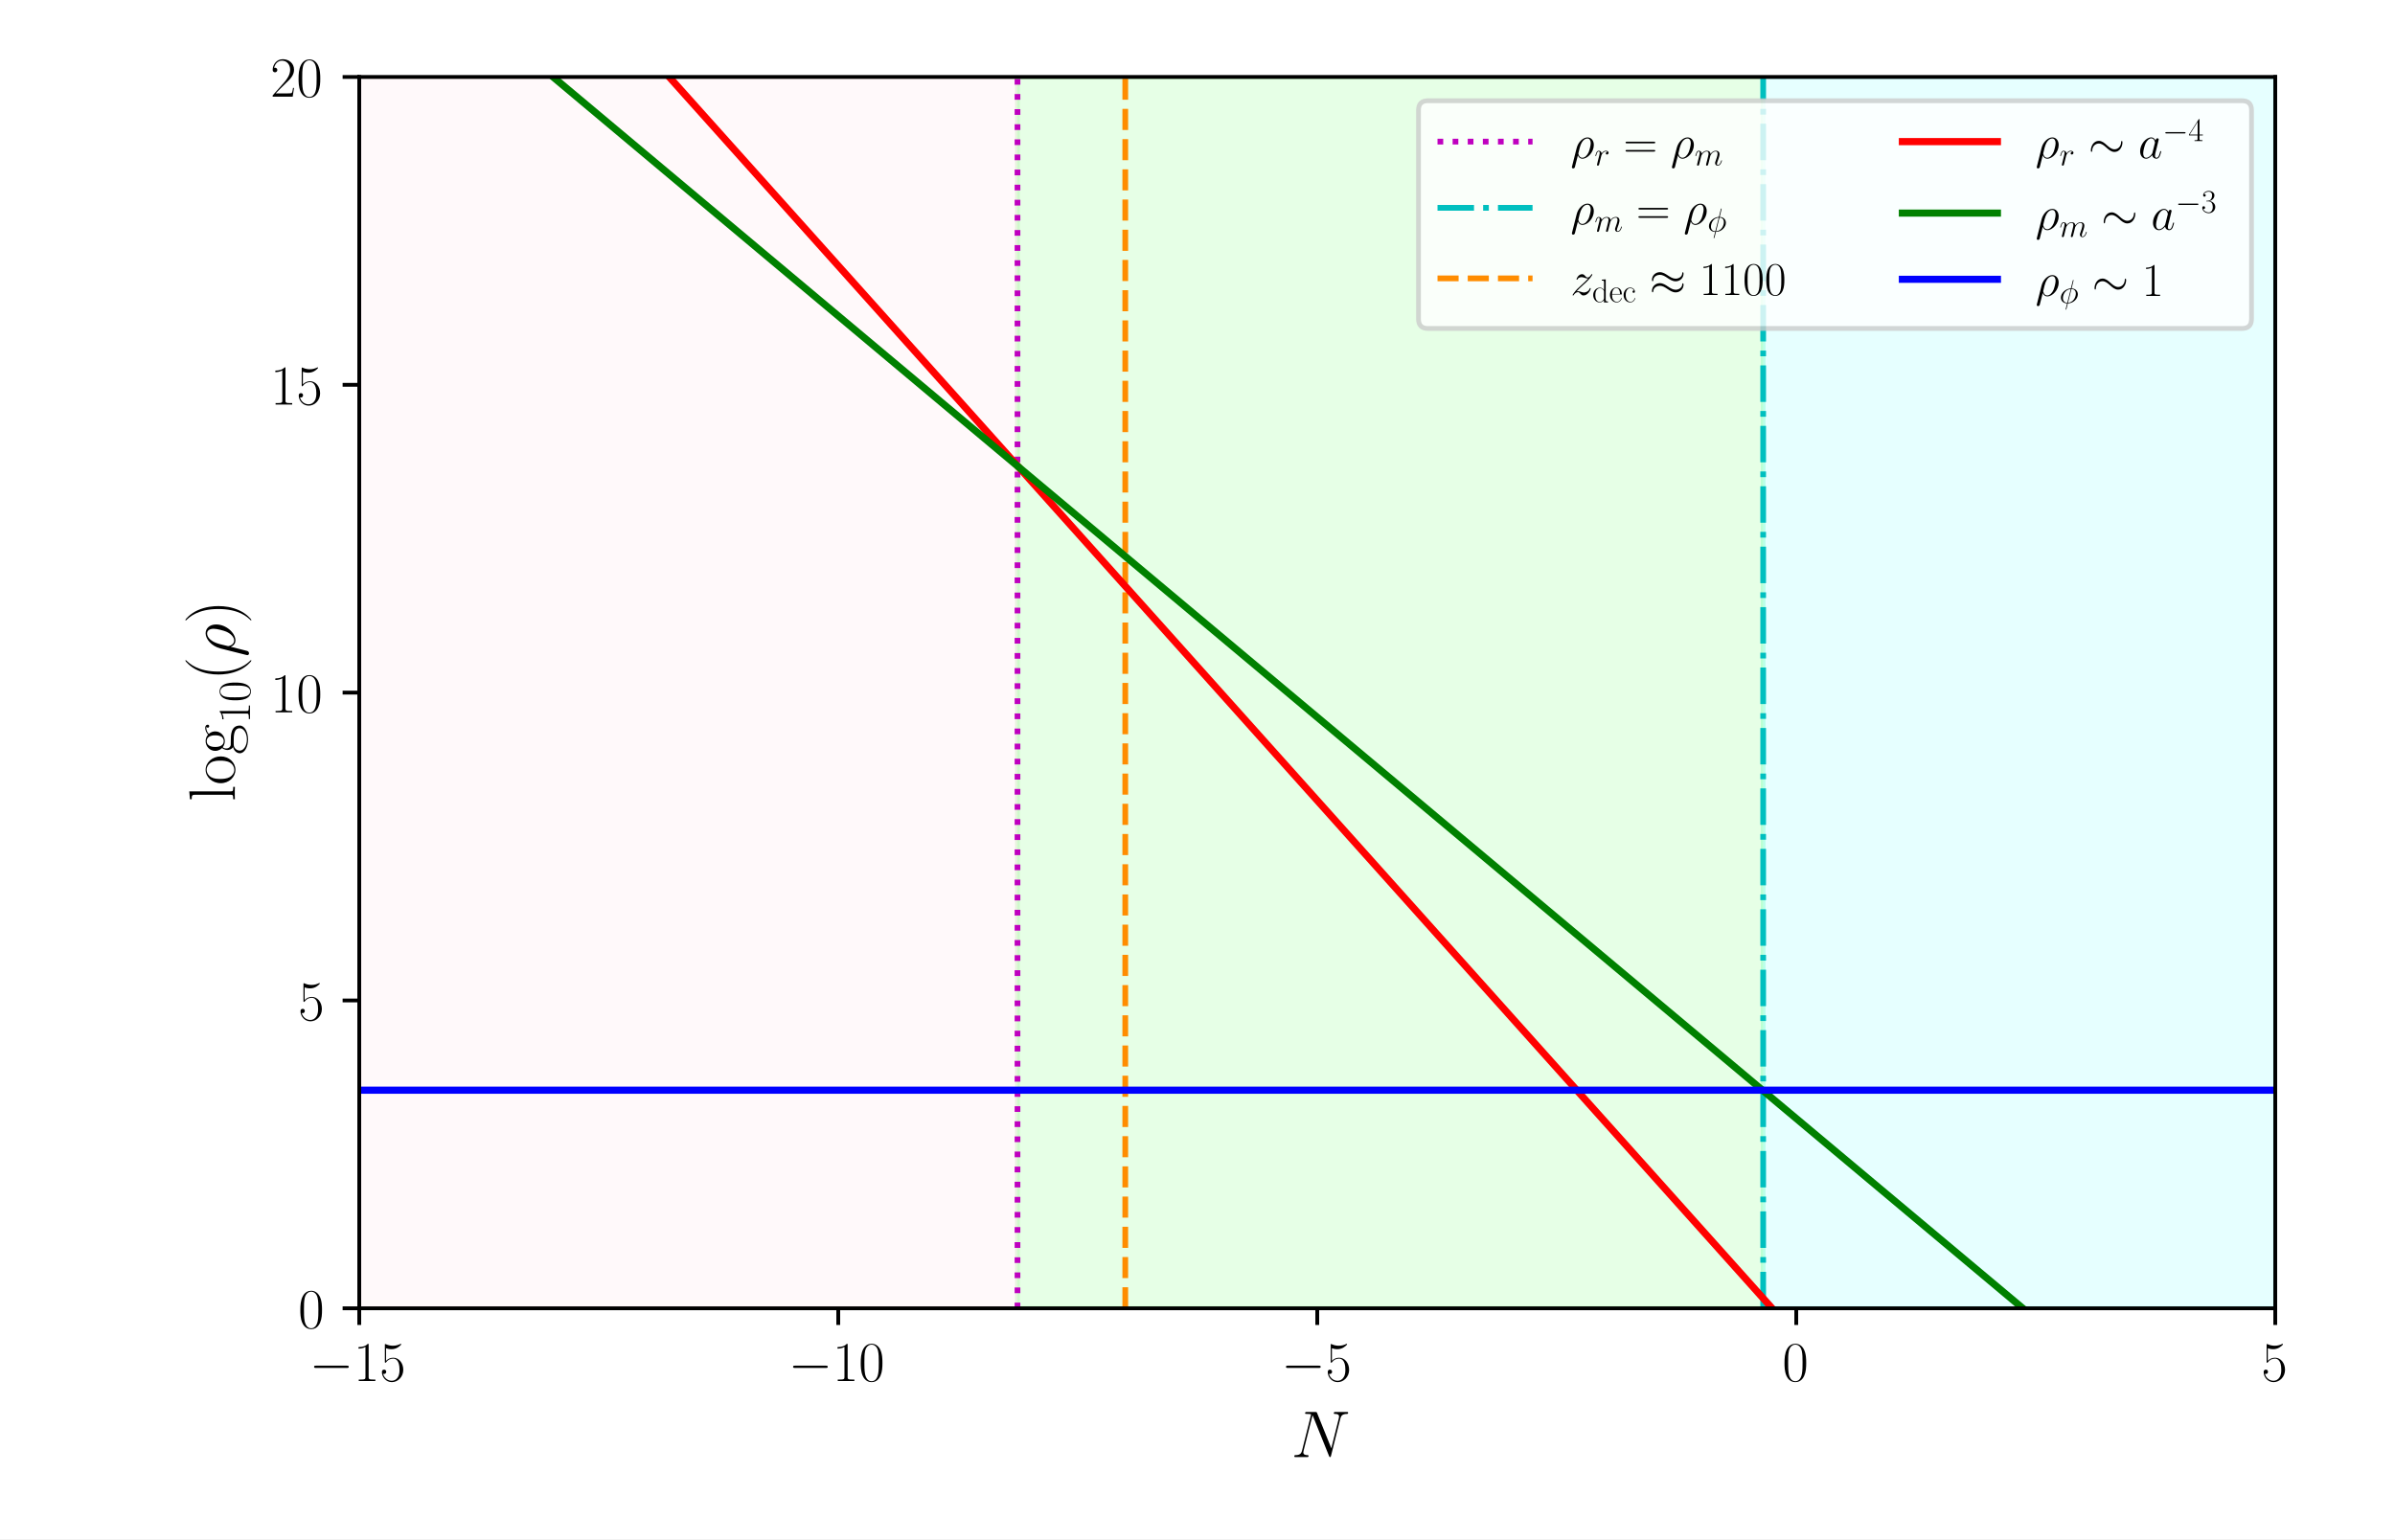
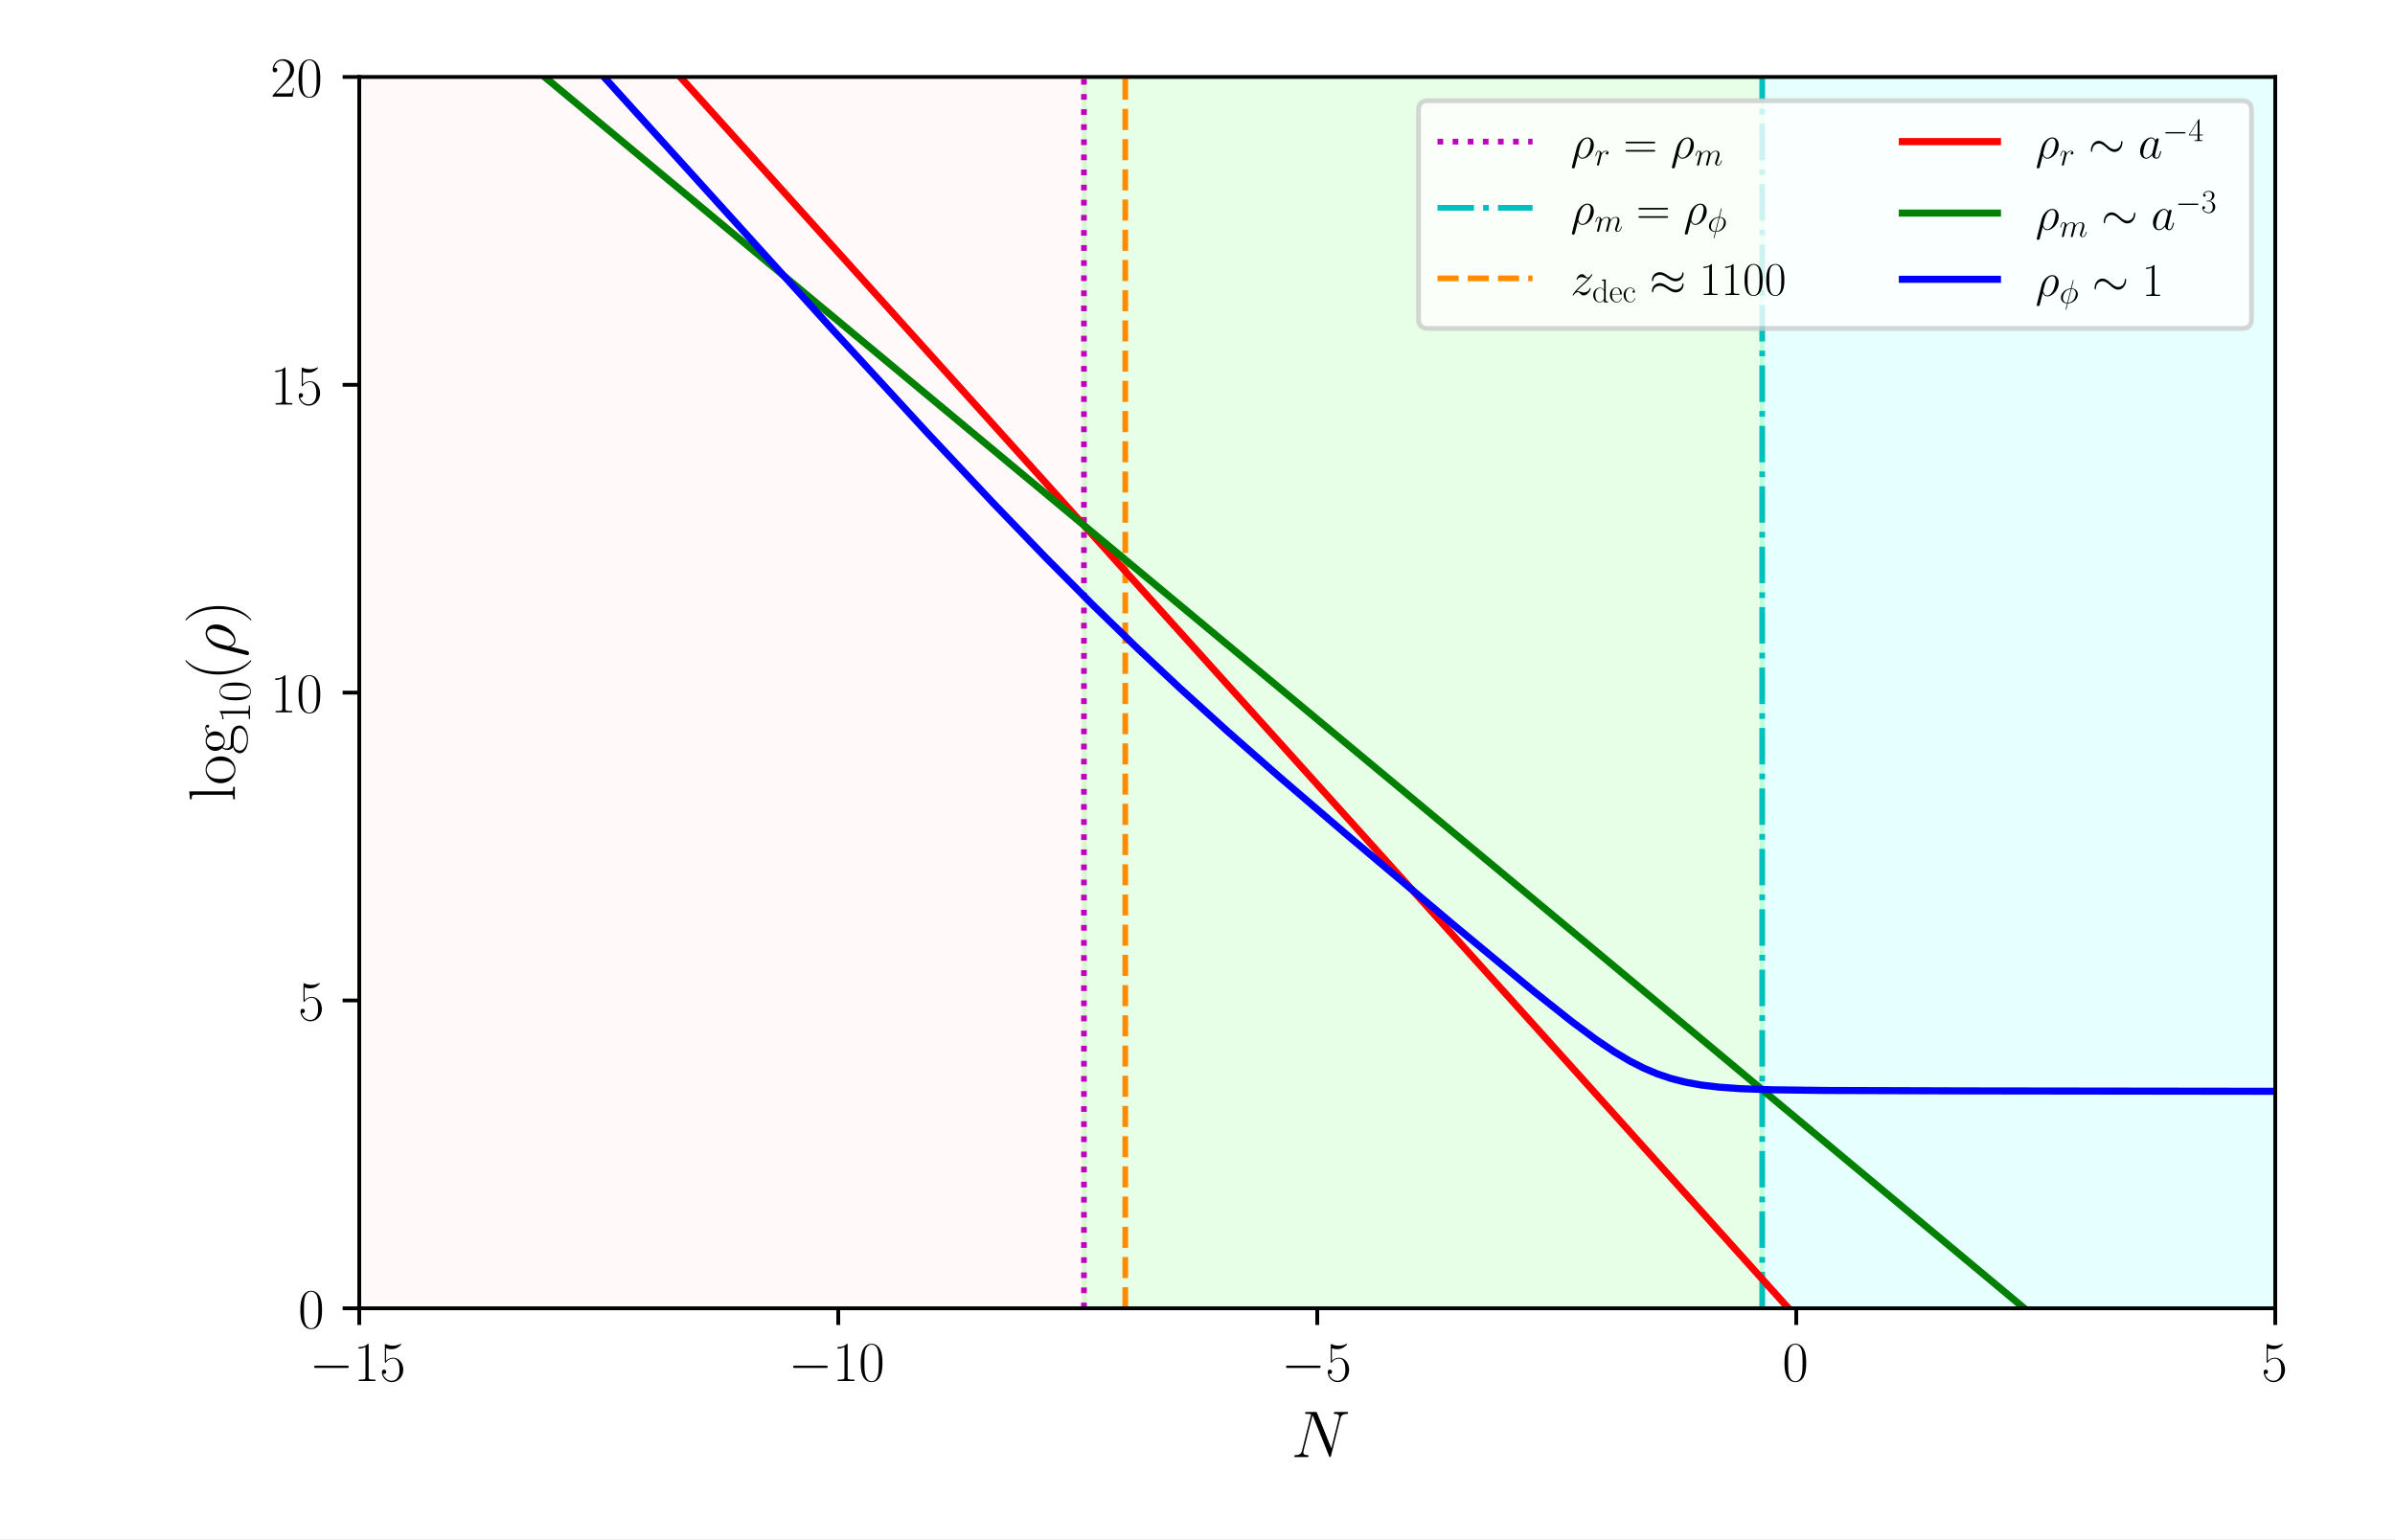
<svg xmlns="http://www.w3.org/2000/svg" xmlns:xlink="http://www.w3.org/1999/xlink" width="504pt" height="324pt" viewBox="0 0 504 324" version="1.1">
  <defs>
    <style type="text/css">*{stroke-linejoin: round; stroke-linecap: butt}</style>
  </defs>
  <g id="figure_1">
    <g id="patch_1">
      <path d="M 0 324  L 504 324  L 504 0  L 0 0  z " style="fill: #ffffff" />
    </g>
    <g id="axes_1">
      <g id="patch_2">
        <path d="M 75.6 275.4  L 478.8 275.4  L 478.8 16.2  L 75.6 16.2  z " style="fill: #ffffff" />
      </g>
      <g id="PolyCollection_1">
        <defs>
-           <path id="m46afe80254" d="M 214.119 -48.6  L 75.6 -48.6  L 75.6 -307.8  L 214.119 -307.8  L 214.119 -307.8  L 214.119 -48.6  z " style="stroke: #ffc0cb; stroke-opacity: 0.1" />
+           <path id="m46cf521a6c" d="M 228.102 -48.6  L 75.6 -48.6  L 75.6 -307.8  L 228.102 -307.8  L 228.102 -307.8  L 228.102 -48.6  z " style="stroke: #ffc0cb; stroke-opacity: 0.1" />
        </defs>
-         <g clip-path="url(#p608436d944)">
-           <use xlink:href="#m46afe80254" x="0" y="324" style="fill: #ffc0cb; fill-opacity: 0.1; stroke: #ffc0cb; stroke-opacity: 0.1" />
+         <g clip-path="url(#p49f218f700)">
+           <use xlink:href="#m46cf521a6c" x="0" y="324" style="fill: #ffc0cb; fill-opacity: 0.1; stroke: #ffc0cb; stroke-opacity: 0.1" />
        </g>
      </g>
      <g id="PolyCollection_2">
        <defs>
-           <path id="m431a1a0aee" d="M 371.039 -48.6  L 214.119 -48.6  L 214.119 -307.8  L 371.039 -307.8  L 371.039 -307.8  L 371.039 -48.6  z " style="stroke: #00ff00; stroke-opacity: 0.1" />
+           <path id="ma1527f0120" d="M 370.839 -48.6  L 228.102 -48.6  L 228.102 -307.8  L 370.839 -307.8  L 370.839 -307.8  L 370.839 -48.6  z " style="stroke: #00ff00; stroke-opacity: 0.1" />
        </defs>
-         <g clip-path="url(#p608436d944)">
-           <use xlink:href="#m431a1a0aee" x="0" y="324" style="fill: #00ff00; fill-opacity: 0.1; stroke: #00ff00; stroke-opacity: 0.1" />
+         <g clip-path="url(#p49f218f700)">
+           <use xlink:href="#ma1527f0120" x="0" y="324" style="fill: #00ff00; fill-opacity: 0.1; stroke: #00ff00; stroke-opacity: 0.1" />
        </g>
      </g>
      <g id="PolyCollection_3">
        <defs>
-           <path id="mfb6a39f9f0" d="M 478.8 -48.6  L 371.039 -48.6  L 371.039 -307.8  L 478.8 -307.8  L 478.8 -307.8  L 478.8 -48.6  z " style="stroke: #00ffff; stroke-opacity: 0.1" />
+           <path id="m54cefbea60" d="M 478.8 -48.6  L 370.839 -48.6  L 370.839 -307.8  L 478.8 -307.8  L 478.8 -307.8  L 478.8 -48.6  z " style="stroke: #00ffff; stroke-opacity: 0.1" />
        </defs>
-         <g clip-path="url(#p608436d944)">
-           <use xlink:href="#mfb6a39f9f0" x="0" y="324" style="fill: #00ffff; fill-opacity: 0.1; stroke: #00ffff; stroke-opacity: 0.1" />
+         <g clip-path="url(#p49f218f700)">
+           <use xlink:href="#m54cefbea60" x="0" y="324" style="fill: #00ffff; fill-opacity: 0.1; stroke: #00ffff; stroke-opacity: 0.1" />
        </g>
      </g>
      <g id="matplotlib.axis_1">
        <g id="xtick_1">
          <g id="line2d_1">
            <defs>
-               <path id="m2e3d538ab0" d="M 0 0  L 0 3.5  " style="stroke: #000000; stroke-width: 0.8" />
-             </defs>
-             <g>
-               <use xlink:href="#m2e3d538ab0" x="75.6" y="275.4" style="stroke: #000000; stroke-width: 0.8" />
+               <path id="m73b1a9298c" d="M 0 0  L 0 3.5  " style="stroke: #000000; stroke-width: 0.8" />
+             </defs>
+             <g>
+               <use xlink:href="#m73b1a9298c" x="75.6" y="275.4" style="stroke: #000000; stroke-width: 0.8" />
            </g>
          </g>
          <g id="text_1">
            <g transform="translate(65.09776 290.7022) scale(0.12 -0.12)">
              <defs>
                <path id="CMSY10-0" d="M 4218 1472  C 4326 1472 4442 1472 4442 1600  C 4442 1728 4326 1728 4218 1728  L 755 1728  C 646 1728 531 1728 531 1600  C 531 1472 646 1472 755 1472  L 4218 1472  z " transform="scale(0.015625)" />
                <path id="CMR17-31" d="M 1702 4058  C 1702 4192 1696 4192 1606 4192  C 1357 3916 979 3827 621 3827  C 602 3827 570 3827 563 3808  C 557 3795 557 3782 557 3648  C 755 3648 1088 3686 1344 3839  L 1344 461  C 1344 236 1331 160 781 160  L 589 160  L 589 0  C 896 0 1216 0 1523 0  C 1830 0 2150 0 2458 0  L 2458 160  L 2266 160  C 1715 160 1702 230 1702 458  L 1702 4058  z " transform="scale(0.015625)" />
                <path id="CMR17-35" d="M 730 3692  C 794 3666 1056 3584 1325 3584  C 1920 3584 2246 3911 2432 4100  C 2432 4157 2432 4192 2394 4192  C 2387 4192 2374 4192 2323 4163  C 2099 4058 1837 3973 1517 3973  C 1325 3973 1037 3999 723 4139  C 653 4171 640 4171 634 4171  C 602 4171 595 4164 595 4037  L 595 2203  C 595 2089 595 2057 659 2057  C 691 2057 704 2070 736 2114  C 941 2401 1222 2522 1542 2522  C 1766 2522 2246 2382 2246 1289  C 2246 1085 2246 715 2054 421  C 1894 159 1645 25 1370 25  C 947 25 518 320 403 814  C 429 807 480 795 506 795  C 589 795 749 840 749 1038  C 749 1210 627 1280 506 1280  C 358 1280 262 1190 262 1011  C 262 454 704 -128 1382 -128  C 2042 -128 2669 440 2669 1264  C 2669 2030 2170 2624 1549 2624  C 1222 2624 947 2503 730 2274  L 730 3692  z " transform="scale(0.015625)" />
              </defs>
              <use xlink:href="#CMSY10-0" transform="scale(0.996264)" />
              <use xlink:href="#CMR17-31" transform="translate(77.48747 0) scale(0.996264)" />
              <use xlink:href="#CMR17-35" transform="translate(123.1779 0) scale(0.996264)" />
            </g>
          </g>
        </g>
        <g id="xtick_2">
          <g id="line2d_2">
            <g>
-               <use xlink:href="#m2e3d538ab0" x="176.4" y="275.4" style="stroke: #000000; stroke-width: 0.8" />
+               <use xlink:href="#m73b1a9298c" x="176.4" y="275.4" style="stroke: #000000; stroke-width: 0.8" />
            </g>
          </g>
          <g id="text_2">
            <g transform="translate(165.8978 290.7022) scale(0.12 -0.12)">
              <defs>
                <path id="CMR17-30" d="M 2688 2025  C 2688 2416 2682 3080 2413 3591  C 2176 4039 1798 4198 1466 4198  C 1158 4198 768 4058 525 3597  C 269 3118 243 2524 243 2025  C 243 1661 250 1106 448 619  C 723 -39 1216 -128 1466 -128  C 1760 -128 2208 -7 2470 600  C 2662 1042 2688 1559 2688 2025  z M 1466 -26  C 1056 -26 813 325 723 812  C 653 1188 653 1738 653 2096  C 653 2588 653 2997 736 3387  C 858 3929 1216 4096 1466 4096  C 1728 4096 2067 3923 2189 3400  C 2272 3036 2278 2607 2278 2096  C 2278 1680 2278 1169 2202 792  C 2067 95 1690 -26 1466 -26  z " transform="scale(0.015625)" />
              </defs>
              <use xlink:href="#CMSY10-0" transform="scale(0.996264)" />
              <use xlink:href="#CMR17-31" transform="translate(77.48747 0) scale(0.996264)" />
              <use xlink:href="#CMR17-30" transform="translate(123.1779 0) scale(0.996264)" />
            </g>
          </g>
        </g>
        <g id="xtick_3">
          <g id="line2d_3">
            <g>
-               <use xlink:href="#m2e3d538ab0" x="277.2" y="275.4" style="stroke: #000000; stroke-width: 0.8" />
+               <use xlink:href="#m73b1a9298c" x="277.2" y="275.4" style="stroke: #000000; stroke-width: 0.8" />
            </g>
          </g>
          <g id="text_3">
            <g transform="translate(269.6243 290.7022) scale(0.12 -0.12)">
              <use xlink:href="#CMSY10-0" transform="scale(0.996264)" />
              <use xlink:href="#CMR17-35" transform="translate(77.48747 0) scale(0.996264)" />
            </g>
          </g>
        </g>
        <g id="xtick_4">
          <g id="line2d_4">
            <g>
-               <use xlink:href="#m2e3d538ab0" x="378" y="275.4" style="stroke: #000000; stroke-width: 0.8" />
+               <use xlink:href="#m73b1a9298c" x="378" y="275.4" style="stroke: #000000; stroke-width: 0.8" />
            </g>
          </g>
          <g id="text_4">
            <g transform="translate(375.0735 290.7022) scale(0.12 -0.12)">
              <use xlink:href="#CMR17-30" transform="scale(0.996264)" />
            </g>
          </g>
        </g>
        <g id="xtick_5">
          <g id="line2d_5">
            <g>
-               <use xlink:href="#m2e3d538ab0" x="478.8" y="275.4" style="stroke: #000000; stroke-width: 0.8" />
+               <use xlink:href="#m73b1a9298c" x="478.8" y="275.4" style="stroke: #000000; stroke-width: 0.8" />
            </g>
          </g>
          <g id="text_5">
            <g transform="translate(475.8735 290.7022) scale(0.12 -0.12)">
              <use xlink:href="#CMR17-35" transform="scale(0.996264)" />
            </g>
          </g>
        </g>
        <g id="text_6">
          <g transform="translate(271.7319 306.7127) scale(0.14 -0.14)">
            <defs>
              <path id="CMMI12-4e" d="M 4736 3698  C 4806 3974 4909 4166 5395 4166  C 5414 4166 5491 4166 5491 4279  C 5491 4352 5434 4352 5408 4352  C 5280 4352 4954 4352 4826 4352  L 4518 4352  C 4429 4352 4314 4352 4224 4352  C 4186 4352 4109 4352 4109 4230  C 4109 4166 4160 4166 4205 4166  C 4589 4166 4614 4019 4614 3903  C 4614 3846 4608 3826 4589 3737  L 3866 850  L 2496 4249  C 2451 4352 2445 4352 2304 4352  L 1523 4352  C 1395 4352 1338 4352 1338 4230  C 1338 4166 1382 4166 1504 4166  C 1536 4166 1914 4166 1914 4115  C 1914 4102 1901 4051 1894 4032  L 1043 635  C 966 320 813 186 390 186  C 358 186 294 186 294 67  C 294 0 358 0 378 0  C 506 0 832 0 960 0  L 1267 0  C 1357 0 1466 0 1555 0  C 1600 0 1670 0 1670 122  C 1670 180 1606 186 1581 186  C 1370 186 1165 224 1165 454  C 1165 505 1178 562 1190 613  L 2054 4032  C 2093 3968 2093 3956 2118 3898  L 3642 115  C 3674 38 3686 0 3744 0  C 3808 0 3814 19 3840 128  L 4736 3698  z " transform="scale(0.015625)" />
            </defs>
            <use xlink:href="#CMMI12-4e" transform="scale(0.996264)" />
          </g>
        </g>
      </g>
      <g id="matplotlib.axis_2">
        <g id="ytick_1">
          <g id="line2d_6">
            <defs>
-               <path id="m40ade33901" d="M 0 0  L -3.5 0  " style="stroke: #000000; stroke-width: 0.8" />
-             </defs>
-             <g>
-               <use xlink:href="#m40ade33901" x="75.6" y="275.4" style="stroke: #000000; stroke-width: 0.8" />
+               <path id="ma68269d224" d="M 0 0  L -3.5 0  " style="stroke: #000000; stroke-width: 0.8" />
+             </defs>
+             <g>
+               <use xlink:href="#ma68269d224" x="75.6" y="275.4" style="stroke: #000000; stroke-width: 0.8" />
            </g>
          </g>
          <g id="text_7">
            <g transform="translate(62.74701 279.5511) scale(0.12 -0.12)">
              <use xlink:href="#CMR17-30" transform="scale(0.996264)" />
            </g>
          </g>
        </g>
        <g id="ytick_2">
          <g id="line2d_7">
            <g>
-               <use xlink:href="#m40ade33901" x="75.6" y="210.6" style="stroke: #000000; stroke-width: 0.8" />
+               <use xlink:href="#ma68269d224" x="75.6" y="210.6" style="stroke: #000000; stroke-width: 0.8" />
            </g>
          </g>
          <g id="text_8">
            <g transform="translate(62.74701 214.7511) scale(0.12 -0.12)">
              <use xlink:href="#CMR17-35" transform="scale(0.996264)" />
            </g>
          </g>
        </g>
        <g id="ytick_3">
          <g id="line2d_8">
            <g>
-               <use xlink:href="#m40ade33901" x="75.6" y="145.8" style="stroke: #000000; stroke-width: 0.8" />
+               <use xlink:href="#ma68269d224" x="75.6" y="145.8" style="stroke: #000000; stroke-width: 0.8" />
            </g>
          </g>
          <g id="text_9">
            <g transform="translate(56.89402 149.9511) scale(0.12 -0.12)">
              <use xlink:href="#CMR17-31" transform="scale(0.996264)" />
              <use xlink:href="#CMR17-30" transform="translate(45.69048 0) scale(0.996264)" />
            </g>
          </g>
        </g>
        <g id="ytick_4">
          <g id="line2d_9">
            <g>
-               <use xlink:href="#m40ade33901" x="75.6" y="81" style="stroke: #000000; stroke-width: 0.8" />
+               <use xlink:href="#ma68269d224" x="75.6" y="81" style="stroke: #000000; stroke-width: 0.8" />
            </g>
          </g>
          <g id="text_10">
            <g transform="translate(56.89402 85.15109) scale(0.12 -0.12)">
              <use xlink:href="#CMR17-31" transform="scale(0.996264)" />
              <use xlink:href="#CMR17-35" transform="translate(45.69048 0) scale(0.996264)" />
            </g>
          </g>
        </g>
        <g id="ytick_5">
          <g id="line2d_10">
            <g>
-               <use xlink:href="#m40ade33901" x="75.6" y="16.2" style="stroke: #000000; stroke-width: 0.8" />
+               <use xlink:href="#ma68269d224" x="75.6" y="16.2" style="stroke: #000000; stroke-width: 0.8" />
            </g>
          </g>
          <g id="text_11">
            <g transform="translate(56.89402 20.35109) scale(0.12 -0.12)">
              <defs>
                <path id="CMR17-32" d="M 2669 989  L 2554 989  C 2490 536 2438 459 2413 420  C 2381 369 1920 369 1830 369  L 602 369  C 832 619 1280 1072 1824 1597  C 2214 1967 2669 2402 2669 3035  C 2669 3790 2067 4224 1395 4224  C 691 4224 262 3604 262 3030  C 262 2780 448 2748 525 2748  C 589 2748 781 2787 781 3010  C 781 3207 614 3264 525 3264  C 486 3264 448 3258 422 3245  C 544 3790 915 4058 1306 4058  C 1862 4058 2227 3617 2227 3035  C 2227 2479 1901 2000 1536 1584  L 262 146  L 262 0  L 2515 0  L 2669 989  z " transform="scale(0.015625)" />
              </defs>
              <use xlink:href="#CMR17-32" transform="scale(0.996264)" />
              <use xlink:href="#CMR17-30" transform="translate(45.69048 0) scale(0.996264)" />
            </g>
          </g>
        </g>
        <g id="text_12">
          <g transform="translate(49.40709 168.7195) rotate(-90) scale(0.14 -0.14)">
            <defs>
              <path id="CMR17-6c" d="M 979 4396  L 218 4326  L 218 4160  C 595 4160 653 4122 653 3817  L 653 426  C 653 184 627 153 218 153  L 218 -13  C 371 0 653 0 813 0  C 979 0 1261 0 1414 -13  L 1414 153  C 1005 153 979 178 979 426  L 979 4396  z " transform="scale(0.015625)" />
              <path id="CMR17-6f" d="M 2758 1356  C 2758 2176 2163 2816 1466 2816  C 768 2816 173 2176 173 1356  C 173 551 768 -64 1466 -64  C 2163 -64 2758 551 2758 1356  z M 1466 51  C 1165 51 909 230 762 480  C 602 767 582 1126 582 1408  C 582 1677 595 2010 762 2298  C 890 2509 1139 2714 1466 2714  C 1754 2714 1997 2554 2150 2330  C 2349 2029 2349 1607 2349 1408  C 2349 1158 2336 775 2163 467  C 1984 173 1709 51 1466 51  z " transform="scale(0.015625)" />
              <path id="CMR17-67" d="M 710 1164  C 832 1068 1043 960 1299 960  C 1805 960 2240 1357 2240 1888  C 2240 2054 2189 2310 1997 2509  C 2176 2692 2438 2752 2586 2752  C 2611 2752 2650 2752 2682 2734  C 2656 2728 2598 2703 2598 2605  C 2598 2527 2656 2471 2739 2471  C 2835 2471 2886 2533 2886 2614  C 2886 2731 2790 2854 2586 2854  C 2330 2854 2106 2738 1926 2580  C 1734 2753 1504 2816 1299 2816  C 794 2816 358 2419 358 1888  C 358 1522 570 1292 634 1228  C 442 1004 442 743 442 711  C 442 545 506 302 723 168  C 390 85 128 -169 128 -486  C 128 -943 736 -1280 1466 -1280  C 2170 -1280 2803 -956 2803 -479  C 2803 384 1856 384 1363 384  C 1216 384 954 384 922 391  C 723 423 589 602 589 826  C 589 883 589 1024 710 1164  z M 1299 1068  C 736 1068 736 1760 736 1889  C 736 2016 736 2708 1299 2708  C 1862 2708 1862 2016 1862 1889  C 1862 1760 1862 1068 1299 1068  z M 1466 -1171  C 826 -1171 384 -835 384 -486  C 384 -289 493 -105 634 -4  C 794 104 858 104 1293 104  C 1818 104 2547 104 2547 -486  C 2547 -835 2106 -1171 1466 -1171  z " transform="scale(0.015625)" />
              <path id="CMR17-28" d="M 1958 -1561  C 1958 -1555 1958 -1542 1939 -1523  C 1645 -1224 858 -407 858 1581  C 858 3569 1632 4379 1946 4697  C 1946 4704 1958 4717 1958 4736  C 1958 4755 1939 4768 1914 4768  C 1843 4768 1299 4296 986 3594  C 666 2887 576 2199 576 1588  C 576 1128 621 351 1005 -471  C 1312 -1135 1837 -1600 1914 -1600  C 1946 -1600 1958 -1587 1958 -1561  z " transform="scale(0.015625)" />
              <path id="CMMI12-1a" d="M 198 -1107  C 192 -1139 179 -1177 179 -1216  C 179 -1312 256 -1376 352 -1376  C 448 -1376 538 -1312 576 -1222  C 602 -1164 781 -397 986 390  C 1114 70 1350 -64 1600 -64  C 2323 -64 3142 830 3142 1795  C 3142 2478 2726 2816 2285 2816  C 1722 2816 1037 2235 826 1385  L 198 -1107  z M 1594 64  C 1158 64 1050 569 1050 645  C 1050 684 1210 1295 1229 1391  C 1555 2670 2182 2670 2278 2670  C 2566 2670 2726 2410 2726 2036  C 2726 1712 2554 1084 2445 819  C 2253 381 1920 64 1594 64  z " transform="scale(0.015625)" />
              <path id="CMR17-29" d="M 1683 1581  C 1683 2040 1638 2817 1254 3639  C 947 4303 422 4768 346 4768  C 326 4768 301 4761 301 4729  C 301 4717 307 4710 314 4697  C 621 4378 1402 3568 1402 1584  C 1402 -407 627 -1217 314 -1537  C 307 -1549 301 -1556 301 -1568  C 301 -1600 326 -1600 346 -1600  C 416 -1600 960 -1128 1274 -426  C 1594 281 1683 969 1683 1581  z " transform="scale(0.015625)" />
            </defs>
            <use xlink:href="#CMR17-6c" transform="scale(0.996264)" />
            <use xlink:href="#CMR17-6f" transform="translate(24.87106 0) scale(0.996264)" />
            <use xlink:href="#CMR17-67" transform="translate(70.56154 0) scale(0.996264)" />
            <use xlink:href="#CMR17-31" transform="translate(117.5532 -22.86509) scale(0.697382)" />
            <use xlink:href="#CMR17-30" transform="translate(149.5364 -22.86509) scale(0.697382)" />
            <use xlink:href="#CMR17-28" transform="translate(182.0177 0) scale(0.996264)" />
            <use xlink:href="#CMMI12-1a" transform="translate(217.2984 0) scale(0.996264)" />
            <use xlink:href="#CMR17-29" transform="translate(267.6128 0) scale(0.996264)" />
          </g>
        </g>
      </g>
      <g id="line2d_11">
-         <path d="M 214.119 275.4  L 214.119 16.2  " clip-path="url(#p608436d944)" style="fill: none; stroke-dasharray: 1.2,1.98; stroke-dashoffset: 0; stroke: #bf00bf; stroke-width: 1.2" />
+         <path d="M 228.102 275.4  L 228.102 16.2  " clip-path="url(#p49f218f700)" style="fill: none; stroke-dasharray: 1.2,1.98; stroke-dashoffset: 0; stroke: #bf00bf; stroke-width: 1.2" />
      </g>
      <g id="line2d_12">
-         <path d="M 371.039 275.4  L 371.039 16.2  " clip-path="url(#p608436d944)" style="fill: none; stroke-dasharray: 7.68,1.92,1.2,1.92; stroke-dashoffset: 0; stroke: #00bfbf; stroke-width: 1.2" />
+         <path d="M 370.839 275.4  L 370.839 16.2  " clip-path="url(#p49f218f700)" style="fill: none; stroke-dasharray: 7.68,1.92,1.2,1.92; stroke-dashoffset: 0; stroke: #00bfbf; stroke-width: 1.2" />
      </g>
      <g id="line2d_13">
-         <path d="M 236.8 275.4  L 236.8 16.2  " clip-path="url(#p608436d944)" style="fill: none; stroke-dasharray: 4.44,1.92; stroke-dashoffset: 0; stroke: #ff8c00; stroke-width: 1.2" />
+         <path d="M 236.8 275.4  L 236.8 16.2  " clip-path="url(#p49f218f700)" style="fill: none; stroke-dasharray: 4.44,1.92; stroke-dashoffset: 0; stroke: #ff8c00; stroke-width: 1.2" />
      </g>
      <g id="line2d_14">
-         <path d="M 125.42 -1  L 417.334 325  L 417.334 325  " clip-path="url(#p608436d944)" style="fill: none; stroke: #ff0000; stroke-width: 1.5; stroke-linecap: square" />
+         <path d="M 127.674 -1  L 330.192 224  L 420.917 325  L 420.917 325  " clip-path="url(#p49f218f700)" style="fill: none; stroke: #ff0000; stroke-width: 1.5; stroke-linecap: square" />
      </g>
      <g id="line2d_15">
-         <path d="M 95.856 -1  L 475.996 317.567  L 478.8 319.941  L 478.8 319.941  " clip-path="url(#p608436d944)" style="fill: none; stroke: #008000; stroke-width: 1.5; stroke-linecap: square" />
+         <path d="M 101.152 4.999  L 332.676 197.566  L 424.818 274.428  L 478.8 319.499  L 478.8 319.499  " clip-path="url(#p49f218f700)" style="fill: none; stroke: #008000; stroke-width: 1.5; stroke-linecap: square" />
      </g>
      <g id="line2d_16">
-         <path d="M 75.599 229.488  L 478.8 229.488  L 478.8 229.488  " clip-path="url(#p608436d944)" style="fill: none; stroke: #0000ff; stroke-width: 1.5; stroke-linecap: square" />
+         <path d="M 111.545 -1  L 175.276 69.478  L 194.999 90.956  L 208.976 105.863  L 220.167 117.482  L 229.963 127.338  L 239.164 136.283  L 248.357 144.908  L 258.166 153.803  L 269.527 163.793  L 284.3 176.47  L 305.807 194.611  L 322.987 208.858  L 330.753 215.034  L 335.801 218.779  L 339.692 221.399  L 342.988 223.357  L 345.966 224.872  L 348.8 226.067  L 351.629 227.018  L 354.582 227.775  L 357.82 228.37  L 361.578 228.829  L 366.275 229.167  L 372.831 229.4  L 384.024 229.544  L 413.591 229.636  L 478.8 229.719  L 478.8 229.719  " clip-path="url(#p49f218f700)" style="fill: none; stroke: #0000ff; stroke-width: 1.5; stroke-linecap: square" />
      </g>
      <g id="patch_3">
        <path d="M 75.6 275.4  L 75.6 16.2  " style="fill: none; stroke: #000000; stroke-width: 0.8; stroke-linejoin: miter; stroke-linecap: square" />
      </g>
      <g id="patch_4">
        <path d="M 478.8 275.4  L 478.8 16.2  " style="fill: none; stroke: #000000; stroke-width: 0.8; stroke-linejoin: miter; stroke-linecap: square" />
      </g>
      <g id="patch_5">
        <path d="M 75.6 275.4  L 478.8 275.4  " style="fill: none; stroke: #000000; stroke-width: 0.8; stroke-linejoin: miter; stroke-linecap: square" />
      </g>
      <g id="patch_6">
        <path d="M 75.6 16.2  L 478.8 16.2  " style="fill: none; stroke: #000000; stroke-width: 0.8; stroke-linejoin: miter; stroke-linecap: square" />
      </g>
      <g id="legend_1">
        <g id="patch_7">
          <path d="M 300.509 69.144  L 471.8 69.144  Q 473.8 69.144 473.8 67.144  L 473.8 23.2  Q 473.8 21.2 471.8 21.2  L 300.509 21.2  Q 298.509 21.2 298.509 23.2  L 298.509 67.144  Q 298.509 69.144 300.509 69.144  z " style="fill: #ffffff; opacity: 0.8; stroke: #cccccc; stroke-linejoin: miter" />
        </g>
        <g id="line2d_17">
          <path d="M 302.509 29.81  L 312.509 29.81  L 322.509 29.81  " style="fill: none; stroke-dasharray: 1.2,1.98; stroke-dashoffset: 0; stroke: #bf00bf; stroke-width: 1.2" />
        </g>
        <g id="text_13">
          <g transform="translate(330.5092 33.30962) scale(0.1 -0.1)">
            <defs>
              <path id="CMMI12-72" d="M 2490 2612  C 2291 2574 2189 2433 2189 2293  C 2189 2139 2310 2088 2400 2088  C 2579 2088 2726 2242 2726 2433  C 2726 2638 2528 2816 2208 2816  C 1952 2816 1658 2701 1389 2312  C 1344 2650 1088 2816 832 2816  C 582 2816 454 2625 378 2484  C 269 2254 173 1871 173 1839  C 173 1814 198 1782 243 1782  C 294 1782 301 1788 339 1935  C 435 2318 557 2689 813 2689  C 966 2689 1011 2580 1011 2395  C 1011 2254 947 2005 902 1807  L 723 1118  C 698 996 627 709 595 594  C 550 428 480 128 480 96  C 480 6 550 -64 646 -64  C 717 -64 838 -19 877 109  C 896 160 1133 1124 1171 1271  C 1203 1411 1242 1546 1274 1686  C 1299 1775 1325 1878 1344 1961  C 1363 2018 1536 2331 1696 2472  C 1773 2542 1939 2689 2202 2689  C 2304 2689 2406 2670 2490 2612  z " transform="scale(0.015625)" />
              <path id="CMR17-3d" d="M 4115 2017  C 4211 2017 4307 2017 4307 2125  C 4307 2240 4198 2240 4090 2240  L 512 2240  C 403 2240 294 2240 294 2125  C 294 2017 390 2017 486 2017  L 4115 2017  z M 4090 896  C 4198 896 4307 896 4307 1011  C 4307 1119 4211 1119 4115 1119  L 486 1119  C 390 1119 294 1119 294 1011  C 294 896 403 896 512 896  L 4090 896  z " transform="scale(0.015625)" />
              <path id="CMMI12-6d" d="M 1318 1871  C 1331 1910 1491 2229 1728 2433  C 1894 2586 2112 2689 2362 2689  C 2618 2689 2707 2497 2707 2242  C 2707 2203 2707 2076 2630 1775  L 2470 1118  C 2419 926 2298 453 2285 383  C 2259 287 2221 121 2221 96  C 2221 6 2291 -64 2387 -64  C 2579 -64 2611 83 2669 313  L 3053 1839  C 3066 1890 3398 2689 4102 2689  C 4358 2689 4448 2497 4448 2242  C 4448 1884 4198 1188 4058 805  C 4000 651 3968 568 3968 453  C 3968 166 4166 -64 4474 -64  C 5069 -64 5293 875 5293 913  C 5293 945 5267 971 5229 971  C 5171 971 5165 952 5133 843  C 4986 332 4749 64 4493 64  C 4429 64 4326 64 4326 269  C 4326 436 4403 640 4429 710  C 4544 1018 4832 1773 4832 2145  C 4832 2528 4608 2816 4122 2816  C 3693 2816 3347 2574 3091 2197  C 3072 2542 2861 2816 2381 2816  C 1811 2816 1510 2415 1395 2255  C 1376 2618 1114 2816 832 2816  C 646 2816 499 2727 378 2484  C 262 2254 173 1865 173 1839  C 173 1814 198 1782 243 1782  C 294 1782 301 1788 339 1935  C 435 2312 557 2689 813 2689  C 960 2689 1011 2586 1011 2395  C 1011 2254 947 2005 902 1807  L 723 1118  C 698 996 627 709 595 594  C 550 428 480 128 480 96  C 480 6 550 -64 646 -64  C 723 -64 813 -26 864 70  C 877 102 934 326 966 453  L 1107 1028  L 1318 1871  z " transform="scale(0.015625)" />
            </defs>
            <use xlink:href="#CMMI12-1a" transform="scale(0.996264)" />
            <use xlink:href="#CMMI12-72" transform="translate(50.31437 -14.94392) scale(0.697382)" />
            <use xlink:href="#CMR17-3d" transform="translate(111.1558 0) scale(0.996264)" />
            <use xlink:href="#CMMI12-1a" transform="translate(210.5446 0) scale(0.996264)" />
            <use xlink:href="#CMMI12-6d" transform="translate(260.859 -14.94392) scale(0.697382)" />
          </g>
        </g>
        <g id="line2d_18">
          <path d="M 302.509 43.747  L 312.509 43.747  L 322.509 43.747  " style="fill: none; stroke-dasharray: 7.68,1.92,1.2,1.92; stroke-dashoffset: 0; stroke: #00bfbf; stroke-width: 1.2" />
        </g>
        <g id="text_14">
          <g transform="translate(330.5092 47.2468) scale(0.1 -0.1)">
            <defs>
              <path id="CMMI12-1e" d="M 2752 4390  C 2752 4448 2707 4448 2688 4448  C 2630 4448 2624 4435 2598 4326  L 2253 2939  C 2234 2856 2227 2849 2221 2843  C 2214 2830 2170 2824 2157 2824  C 1107 2734 301 1864 301 1057  C 301 361 832 -64 1498 -64  C 1446 -261 1402 -463 1350 -659  C 1261 -995 1210 -1204 1210 -1229  C 1210 -1241 1210 -1280 1274 -1280  C 1293 -1280 1318 -1280 1331 -1254  C 1344 -1241 1382 -1089 1408 -1008  L 1645 -64  C 2739 -64 3571 854 3571 1680  C 3571 2343 3085 2816 2374 2816  L 2752 4390  z M 2336 2701  C 2758 2701 3181 2463 3181 1828  C 3181 1097 2675 128 1677 50  L 2336 2701  z M 1530 50  C 1216 50 691 220 691 938  C 691 1761 1274 2676 2195 2676  L 1530 50  z " transform="scale(0.015625)" />
            </defs>
            <use xlink:href="#CMMI12-1a" transform="scale(0.996264)" />
            <use xlink:href="#CMMI12-6d" transform="translate(50.31437 -14.94392) scale(0.697382)" />
            <use xlink:href="#CMR17-3d" transform="translate(138.2153 0) scale(0.996264)" />
            <use xlink:href="#CMMI12-1a" transform="translate(237.6041 0) scale(0.996264)" />
            <use xlink:href="#CMMI12-1e" transform="translate(287.9185 -14.94392) scale(0.697382)" />
          </g>
        </g>
        <g id="line2d_19">
          <path d="M 302.509 58.597  L 312.509 58.597  L 322.509 58.597  " style="fill: none; stroke-dasharray: 4.44,1.92; stroke-dashoffset: 0; stroke: #ff8c00; stroke-width: 1.2" />
        </g>
        <g id="text_15">
          <g transform="translate(330.5092 62.09719) scale(0.1 -0.1)">
            <defs>
              <path id="CMMI12-7a" d="M 813 486  C 1088 803 1312 1004 1632 1296  C 2016 1632 2182 1793 2272 1891  C 2720 2338 2944 2713 2944 2764  C 2944 2816 2893 2816 2880 2816  C 2835 2816 2822 2793 2790 2750  C 2630 2494 2477 2367 2310 2367  C 2176 2367 2106 2421 1984 2565  C 1850 2715 1741 2816 1555 2816  C 1088 2816 806 2257 806 2128  C 806 2108 813 2068 870 2068  C 922 2068 928 2091 947 2133  C 1056 2372 1363 2414 1485 2414  C 1619 2414 1747 2376 1882 2327  C 2125 2240 2227 2240 2291 2240  C 2336 2240 2362 2240 2394 2246  C 2182 1994 1837 1683 1549 1418  L 902 816  C 512 415 275 33 275 -12  C 275 -51 307 -64 346 -64  C 384 -64 390 -57 435 14  C 538 163 742 384 979 384  C 1114 384 1178 342 1306 193  C 1427 61 1536 -64 1741 -64  C 2368 -64 2726 732 2726 876  C 2726 903 2720 942 2656 942  C 2605 942 2598 917 2579 855  C 2438 488 2061 338 1811 338  C 1677 338 1549 376 1414 425  C 1158 512 1088 512 1005 512  C 941 512 870 512 813 486  z " transform="scale(0.015625)" />
              <path id="CMR17-64" d="M 1869 4326  L 1869 4160  C 2246 4160 2304 4122 2304 3820  L 2304 2345  C 2278 2377 2016 2790 1498 2790  C 845 2790 211 2208 211 1364  C 211 525 806 -64 1434 -64  C 1978 -64 2259 337 2291 380  L 2291 -63  L 3066 -63  L 3066 128  C 2688 128 2630 166 2630 473  L 2630 4396  L 1869 4326  z M 2291 755  C 2291 563 2176 390 2029 262  C 1811 70 1594 38 1472 38  C 1286 38 621 134 621 1356  C 621 2612 1363 2688 1530 2688  C 1824 2688 2061 2522 2208 2291  C 2291 2157 2291 2138 2291 2023  L 2291 755  z " transform="scale(0.015625)" />
              <path id="CMR17-65" d="M 2438 1472  C 2464 1498 2464 1511 2464 1576  C 2464 2238 2118 2816 1389 2816  C 710 2816 173 2169 173 1383  C 173 551 781 -64 1459 -64  C 2176 -64 2458 607 2458 740  C 2458 784 2419 784 2406 784  C 2362 784 2355 771 2330 696  C 2189 265 1837 51 1504 51  C 1229 51 954 203 781 480  C 582 803 582 1176 582 1472  L 2438 1472  z M 589 1568  C 634 2505 1126 2714 1382 2714  C 1818 2714 2112 2297 2118 1568  L 589 1568  z " transform="scale(0.015625)" />
              <path id="CMR17-63" d="M 2234 2240  C 2112 2240 1933 2240 1933 2017  C 1933 1838 2080 1787 2163 1787  C 2208 1787 2394 1807 2394 2024  C 2394 2467 1958 2803 1466 2803  C 787 2803 211 2178 211 1363  C 211 516 813 -64 1466 -64  C 2259 -64 2458 677 2458 748  C 2458 774 2451 793 2406 793  C 2362 793 2355 787 2330 703  C 2163 180 1798 51 1523 51  C 1114 51 621 427 621 1369  C 621 2338 1094 2688 1472 2688  C 1722 2688 2093 2573 2234 2240  z " transform="scale(0.015625)" />
              <path id="CMSY10-19" d="M 4622 2890  C 4622 3023 4577 3081 4533 3081  C 4507 3081 4449 3055 4443 2909  C 4417 2469 3969 2208 3553 2208  C 3182 2208 2862 2405 2529 2628  C 2183 2858 1837 3087 1421 3087  C 826 3087 352 2634 352 2047  C 352 1907 403 1856 442 1856  C 506 1856 531 1977 531 2002  C 563 2538 1088 2729 1421 2729  C 1792 2729 2113 2531 2445 2308  C 2791 2079 3137 1850 3553 1850  C 4149 1850 4622 2303 4622 2890  z M 4622 1391  C 4622 1577 4545 1590 4533 1590  C 4507 1590 4449 1558 4443 1417  C 4417 975 3969 713 3553 713  C 3182 713 2862 912 2529 1137  C 2183 1369 1837 1600 1421 1600  C 826 1600 352 1145 352 554  C 352 412 403 361 442 361  C 506 361 531 483 531 509  C 563 1049 1088 1242 1421 1242  C 1792 1242 2113 1042 2445 817  C 2791 586 3137 354 3553 354  C 4161 354 4622 828 4622 1391  z " transform="scale(0.015625)" />
            </defs>
            <use xlink:href="#CMMI12-7a" transform="scale(0.996264)" />
            <use xlink:href="#CMR17-64" transform="translate(45.31575 -14.94392) scale(0.697382)" />
            <use xlink:href="#CMR17-65" transform="translate(80.94236 -14.94392) scale(0.697382)" />
            <use xlink:href="#CMR17-63" transform="translate(109.2822 -14.94392) scale(0.697382)" />
            <use xlink:href="#CMSY10-19" transform="translate(165.7942 0) scale(0.996264)" />
            <use xlink:href="#CMR17-31" transform="translate(270.9556 0) scale(0.996264)" />
            <use xlink:href="#CMR17-31" transform="translate(316.6461 0) scale(0.996264)" />
            <use xlink:href="#CMR17-30" transform="translate(362.3366 0) scale(0.996264)" />
            <use xlink:href="#CMR17-30" transform="translate(408.0271 0) scale(0.996264)" />
          </g>
        </g>
        <g id="line2d_20">
          <path d="M 400.334 29.81  L 410.334 29.81  L 420.334 29.81  " style="fill: none; stroke: #ff0000; stroke-width: 1.5; stroke-linecap: square" />
        </g>
        <g id="text_16">
          <g transform="translate(428.334 33.30962) scale(0.1 -0.1)">
            <defs>
              <path id="CMSY10-18" d="M 4622 2138  C 4622 2278 4584 2342 4533 2342  C 4501 2342 4449 2298 4443 2176  C 4417 1562 3995 1210 3547 1210  C 3143 1210 2836 1485 2522 1760  C 2196 2054 1863 2349 1428 2349  C 730 2349 352 1645 352 1062  C 352 858 435 858 442 858  C 512 858 531 986 531 1005  C 557 1709 1037 1990 1428 1990  C 1831 1990 2138 1715 2452 1440  C 2778 1146 3111 851 3547 851  C 4245 851 4622 1555 4622 2138  z " transform="scale(0.015625)" />
              <path id="CMMI12-61" d="M 1926 760  C 1894 651 1894 639 1805 517  C 1664 338 1382 64 1082 64  C 819 64 672 300 672 677  C 672 1028 870 1743 992 2012  C 1210 2459 1510 2689 1760 2689  C 2182 2689 2266 2165 2266 2114  C 2266 2108 2246 2024 2240 2012  L 1926 760  z M 2336 2395  C 2266 2561 2093 2816 1760 2816  C 1037 2816 256 1884 256 939  C 256 307 627 -64 1062 -64  C 1414 -64 1715 211 1894 422  C 1958 45 2259 -64 2451 -64  C 2643 -64 2797 51 2912 281  C 3014 498 3104 888 3104 913  C 3104 945 3078 971 3040 971  C 2982 971 2976 939 2950 843  C 2854 466 2733 64 2470 64  C 2285 64 2272 230 2272 358  C 2272 505 2291 575 2349 824  C 2394 984 2426 1124 2477 1309  C 2714 2267 2771 2497 2771 2535  C 2771 2625 2701 2695 2605 2695  C 2400 2695 2349 2472 2336 2395  z " transform="scale(0.015625)" />
              <path id="CMR17-34" d="M 2150 4122  C 2150 4256 2144 4256 2029 4256  L 128 1254  L 128 1088  L 1779 1088  L 1779 457  C 1779 224 1766 160 1318 160  L 1197 160  L 1197 0  C 1402 0 1747 0 1965 0  C 2182 0 2528 0 2733 0  L 2733 160  L 2611 160  C 2163 160 2150 224 2150 457  L 2150 1088  L 2803 1088  L 2803 1254  L 2150 1254  L 2150 4122  z M 1798 3703  L 1798 1254  L 256 1254  L 1798 3703  z " transform="scale(0.015625)" />
            </defs>
            <use xlink:href="#CMMI12-1a" transform="scale(0.996264)" />
            <use xlink:href="#CMMI12-72" transform="translate(50.31437 -14.94392) scale(0.697382)" />
            <use xlink:href="#CMSY10-18" transform="translate(111.1558 0) scale(0.996264)" />
            <use xlink:href="#CMMI12-61" transform="translate(216.3173 0) scale(0.996264)" />
            <use xlink:href="#CMSY10-0" transform="translate(267.5251 36.15364) scale(0.697382)" />
            <use xlink:href="#CMR17-34" transform="translate(321.7661 36.15364) scale(0.697382)" />
          </g>
        </g>
        <g id="line2d_21">
          <path d="M 400.334 44.856  L 410.334 44.856  L 420.334 44.856  " style="fill: none; stroke: #008000; stroke-width: 1.5; stroke-linecap: square" />
        </g>
        <g id="text_17">
          <g transform="translate(428.334 48.35642) scale(0.1 -0.1)">
            <defs>
              <path id="CMR17-33" d="M 1414 2157  C 1984 2157 2234 1662 2234 1090  C 2234 320 1824 25 1453 25  C 1114 25 563 194 390 693  C 422 680 454 680 486 680  C 640 680 755 782 755 948  C 755 1133 614 1216 486 1216  C 378 1216 211 1165 211 926  C 211 335 787 -128 1466 -128  C 2176 -128 2720 430 2720 1085  C 2720 1707 2208 2157 1600 2227  C 2086 2328 2554 2756 2554 3329  C 2554 3820 2048 4179 1472 4179  C 890 4179 378 3829 378 3329  C 378 3110 544 3072 627 3072  C 762 3072 877 3155 877 3321  C 877 3486 762 3569 627 3569  C 602 3569 570 3569 544 3557  C 730 3959 1235 4032 1459 4032  C 1683 4032 2106 3925 2106 3320  C 2106 3143 2080 2828 1862 2550  C 1670 2304 1453 2304 1242 2284  C 1210 2284 1062 2269 1037 2269  C 992 2263 966 2257 966 2208  C 966 2163 973 2157 1101 2157  L 1414 2157  z " transform="scale(0.015625)" />
            </defs>
            <use xlink:href="#CMMI12-1a" transform="scale(0.996264)" />
            <use xlink:href="#CMMI12-6d" transform="translate(50.31437 -14.94392) scale(0.697382)" />
            <use xlink:href="#CMSY10-18" transform="translate(138.2153 0) scale(0.996264)" />
            <use xlink:href="#CMMI12-61" transform="translate(243.3768 0) scale(0.996264)" />
            <use xlink:href="#CMSY10-0" transform="translate(294.5846 36.15364) scale(0.697382)" />
            <use xlink:href="#CMR17-33" transform="translate(348.8256 36.15364) scale(0.697382)" />
          </g>
        </g>
        <g id="line2d_22">
          <path d="M 400.334 58.794  L 410.334 58.794  L 420.334 58.794  " style="fill: none; stroke: #0000ff; stroke-width: 1.5; stroke-linecap: square" />
        </g>
        <g id="text_18">
          <g transform="translate(428.334 62.29359) scale(0.1 -0.1)">
            <use xlink:href="#CMMI12-1a" transform="scale(0.996264)" />
            <use xlink:href="#CMMI12-1e" transform="translate(50.31437 -14.94392) scale(0.697382)" />
            <use xlink:href="#CMSY10-18" transform="translate(118.9003 0) scale(0.996264)" />
            <use xlink:href="#CMR17-31" transform="translate(224.0617 0) scale(0.996264)" />
          </g>
        </g>
      </g>
    </g>
  </g>
  <defs>
-     <clipPath id="p608436d944">
+     <clipPath id="p49f218f700">
      <rect x="75.6" y="16.2" width="403.2" height="259.2" />
    </clipPath>
  </defs>
</svg>
